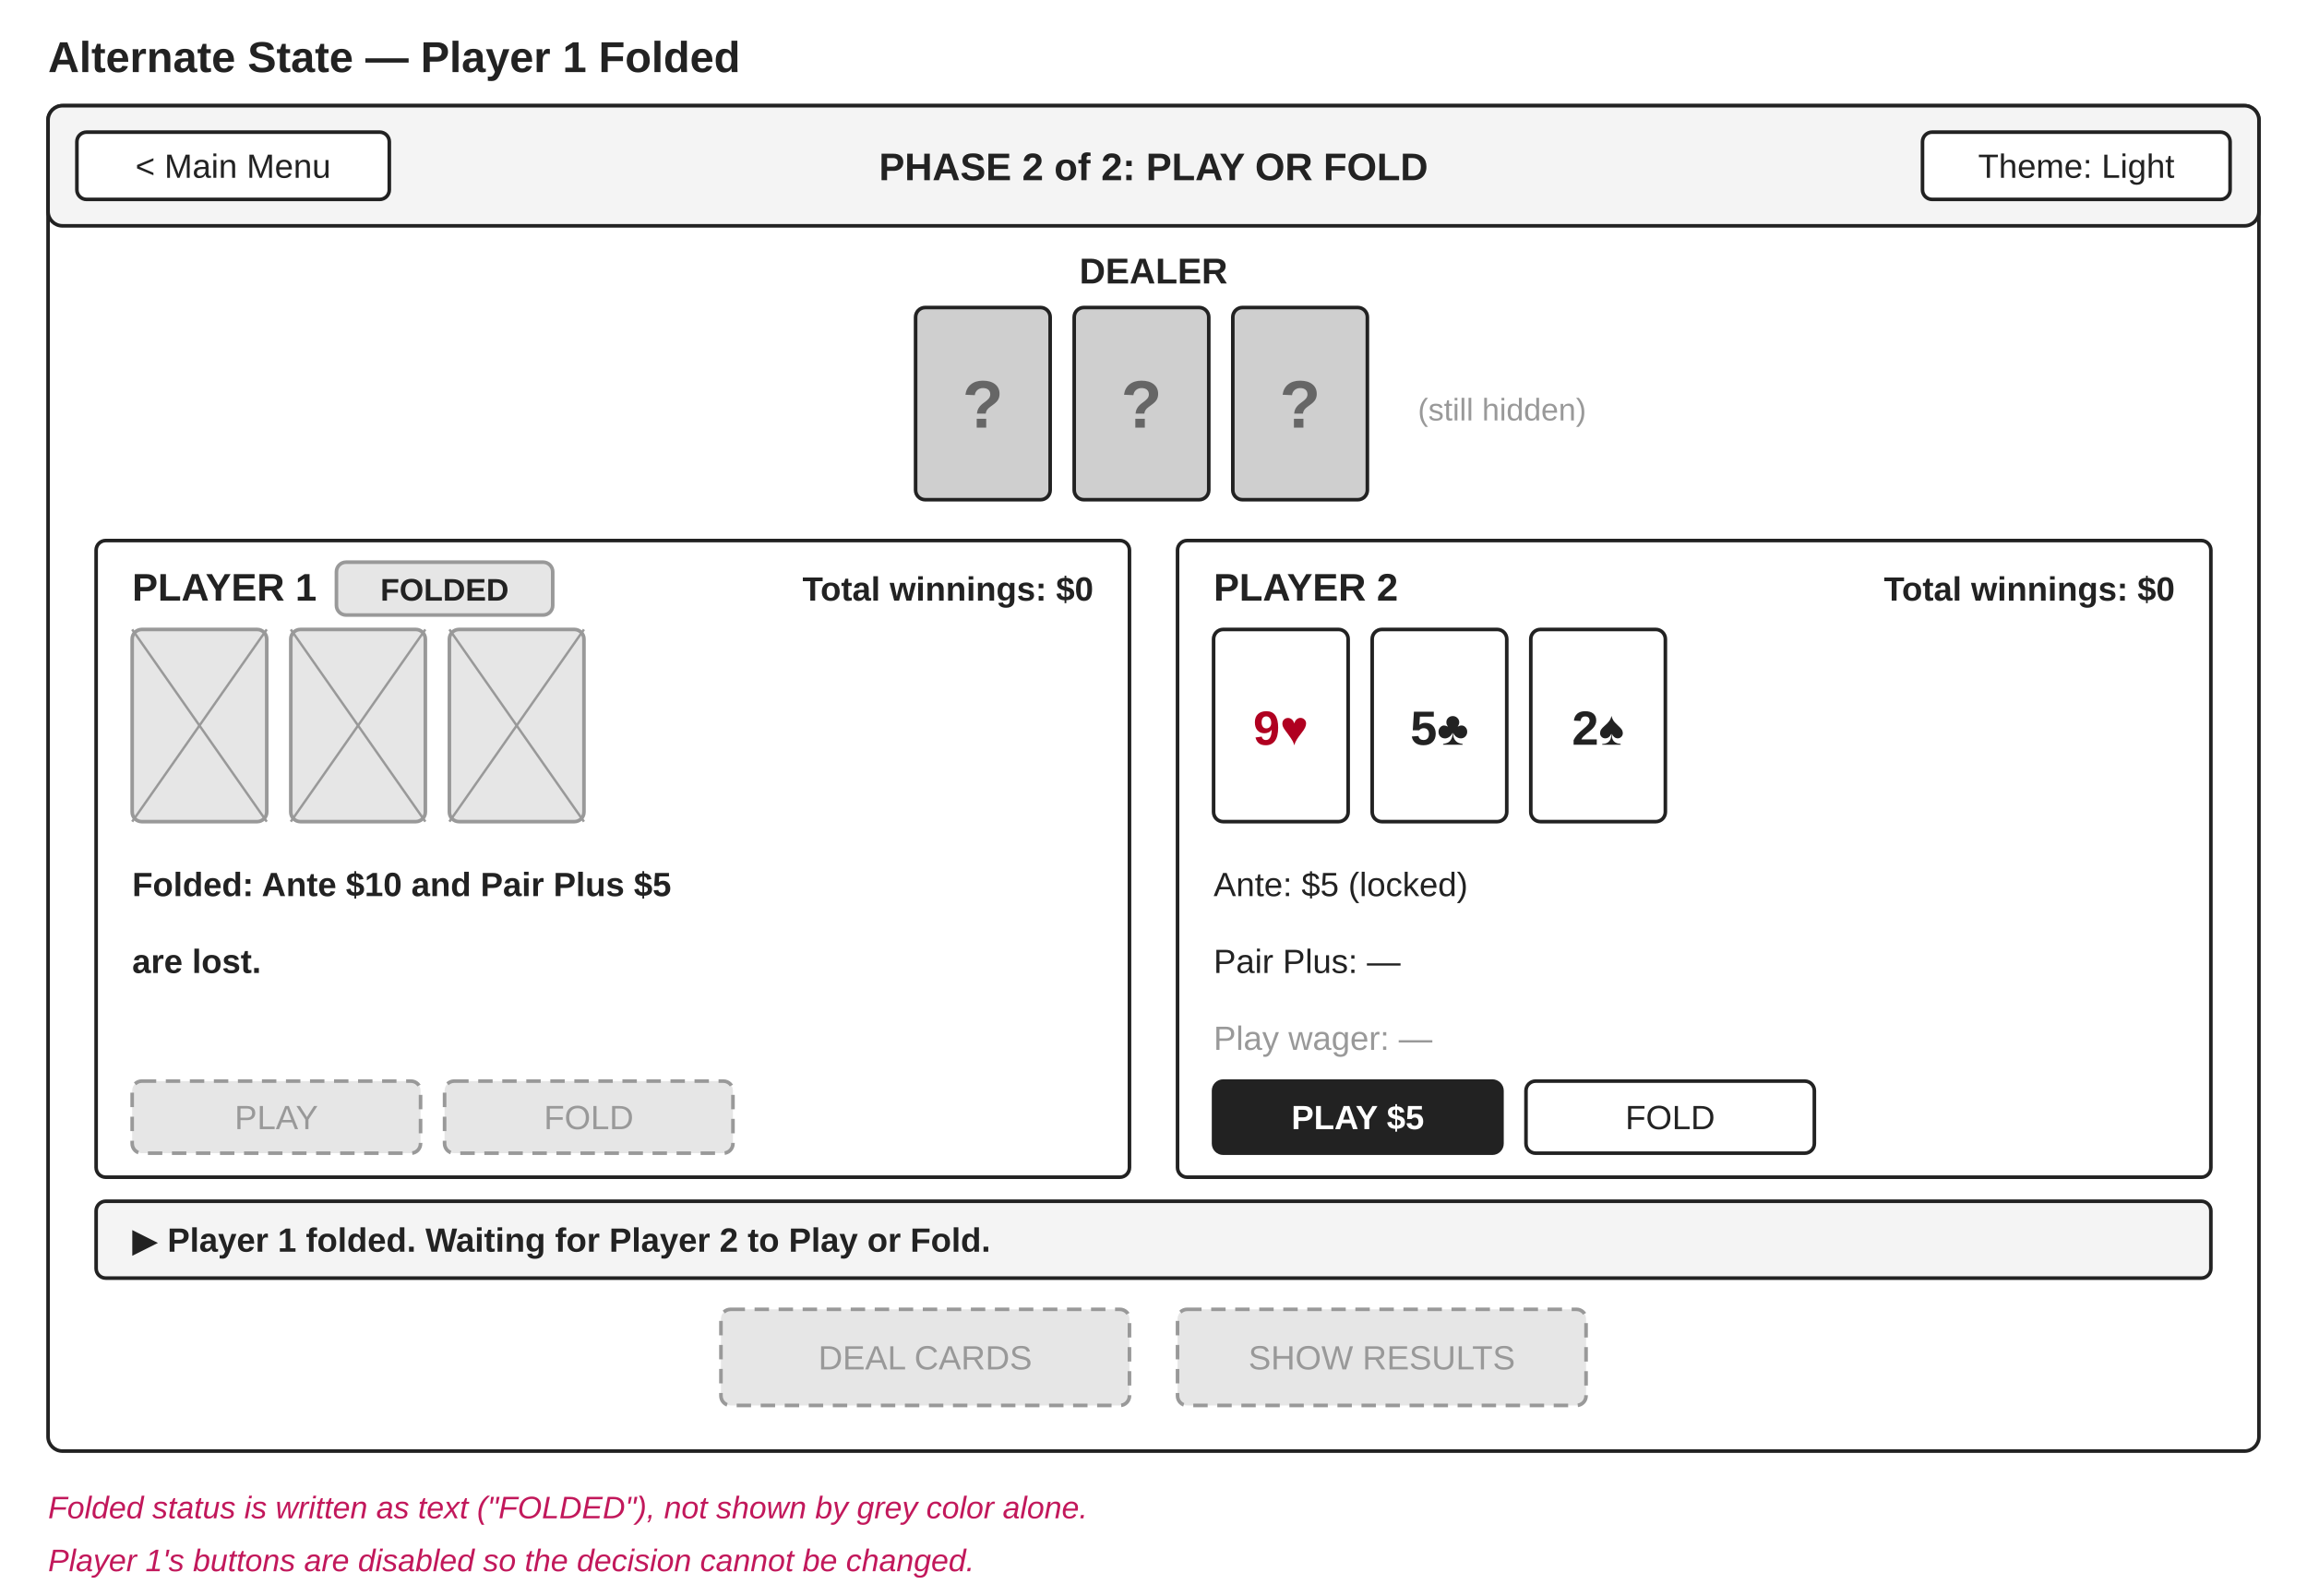
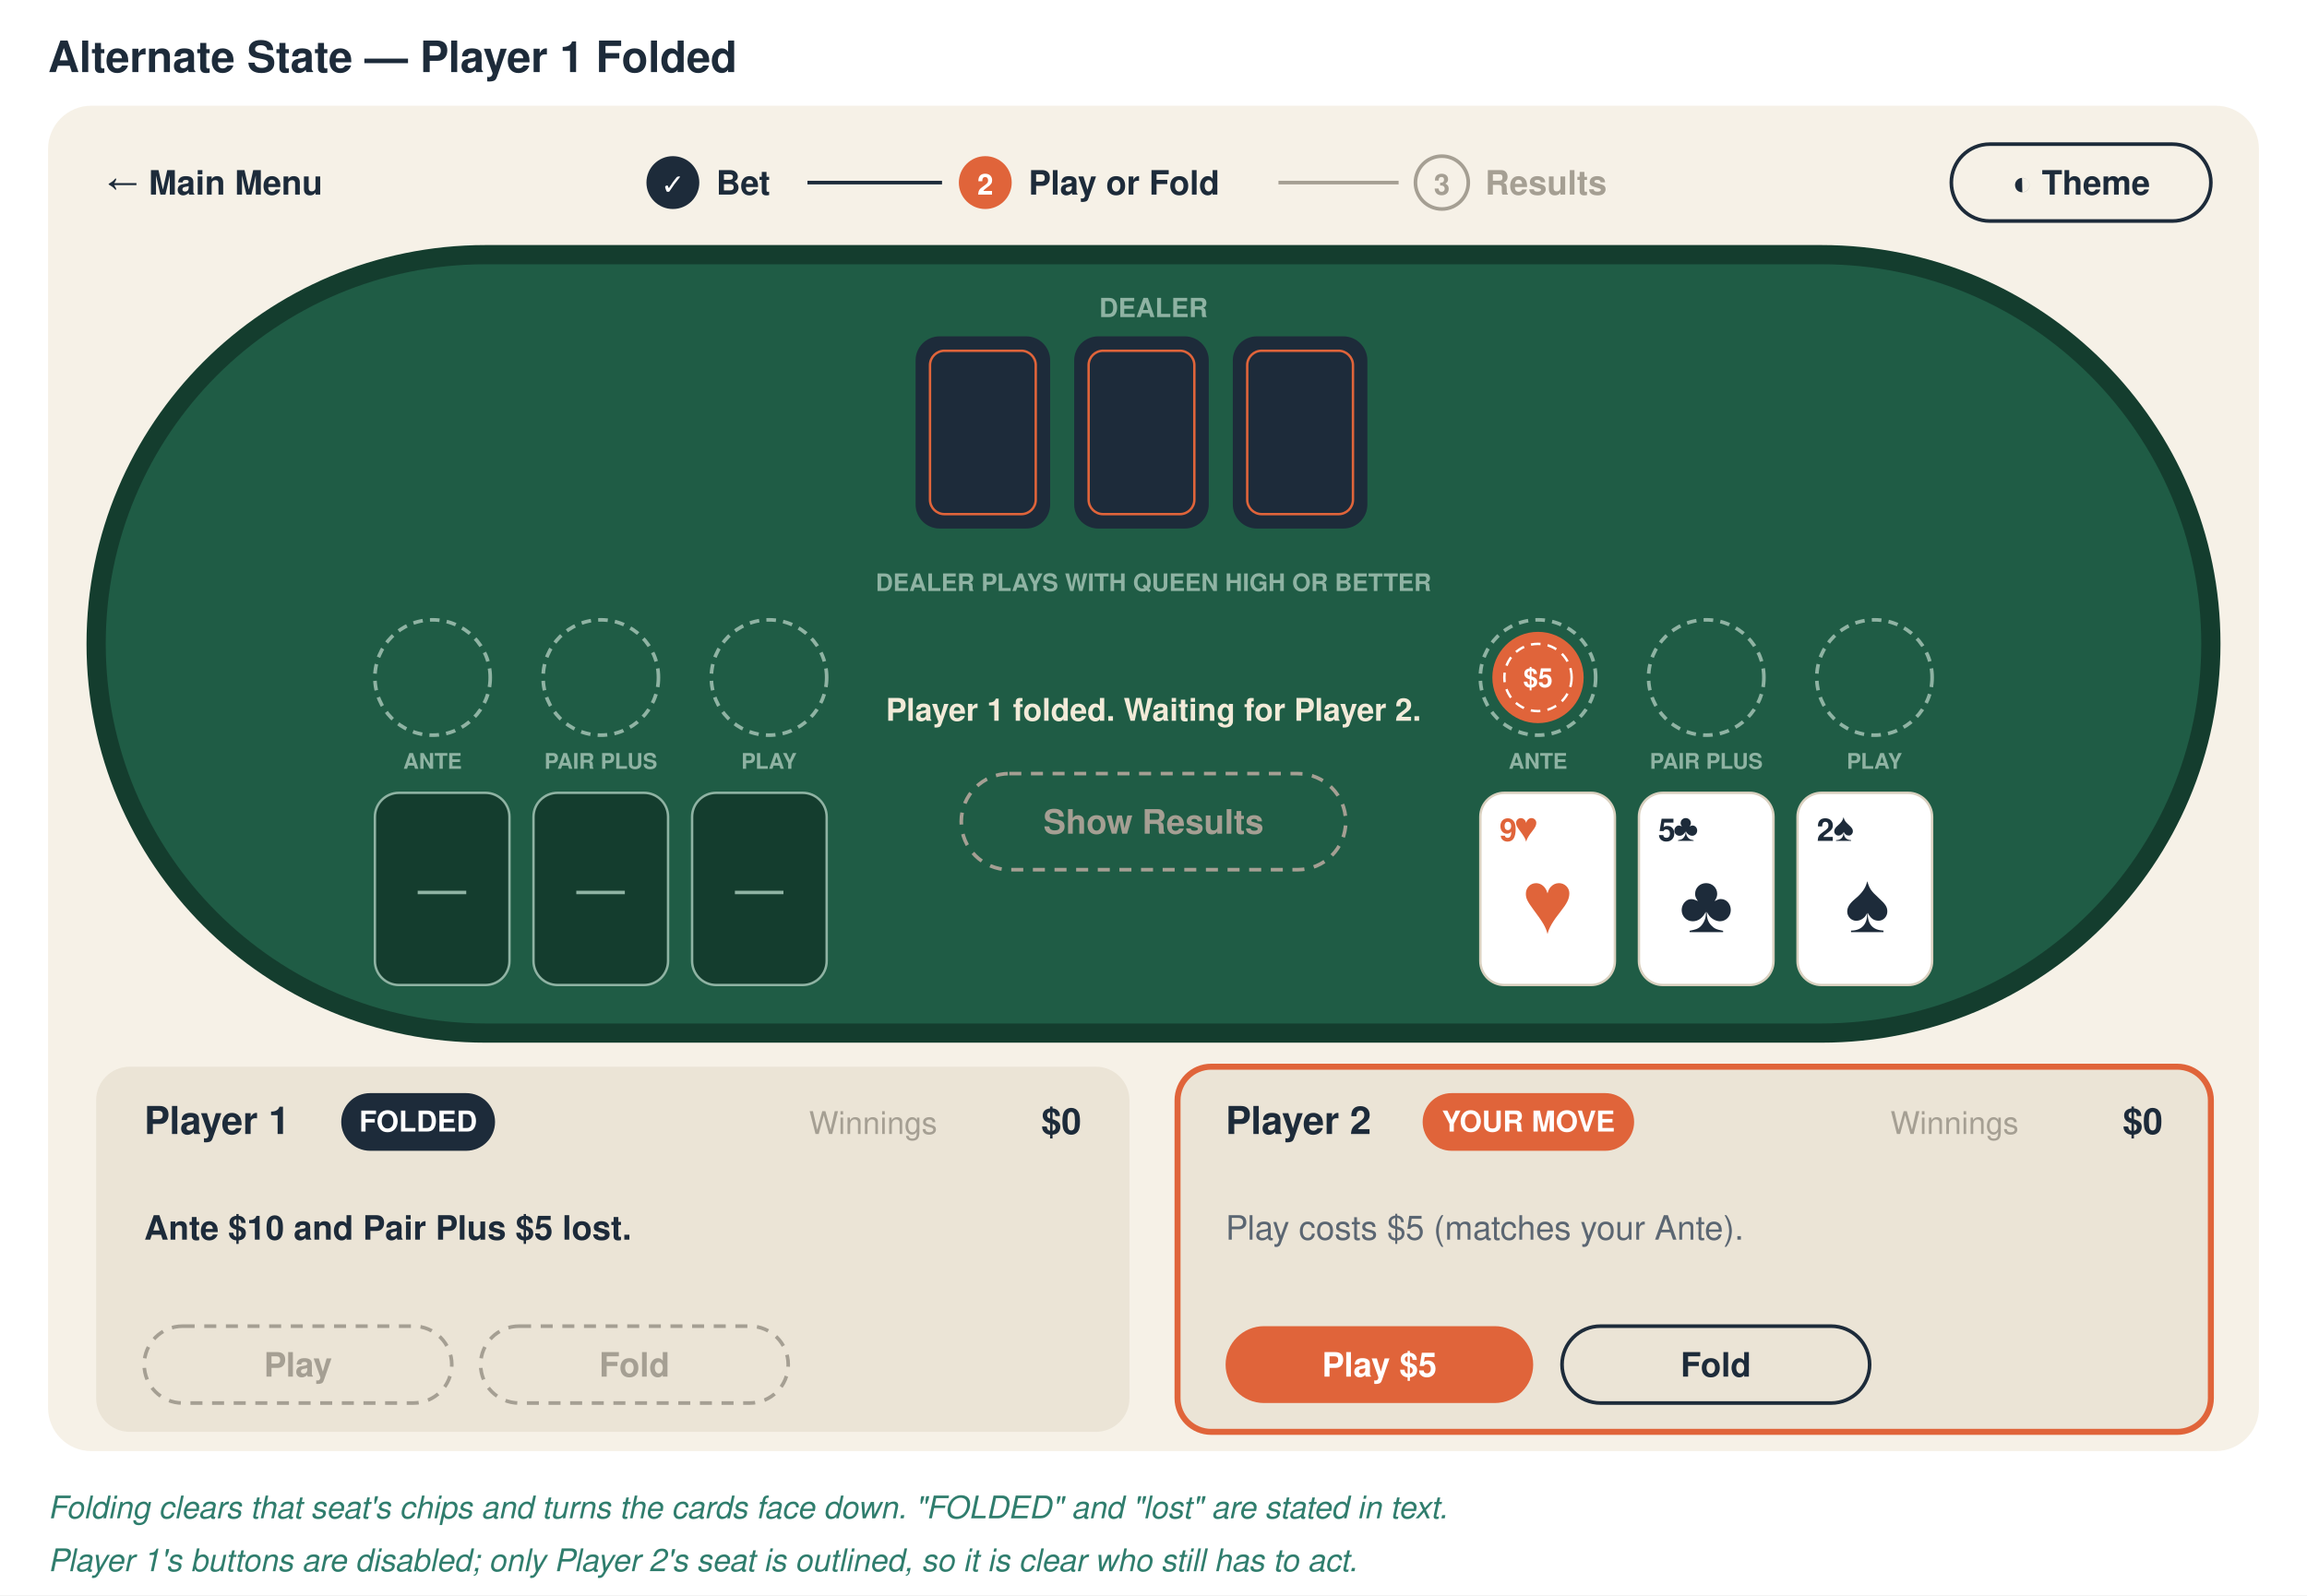
<svg xmlns="http://www.w3.org/2000/svg" width="960" height="664" viewBox="0 0 960 664">
-   <rect x="0" y="0" width="960" height="664" rx="0" fill="#fff" stroke="#fff" stroke-width="1.5" />
-   <text x="20" y="30" font-family="Arial, Helvetica, sans-serif" font-size="18" text-anchor="start" fill="#222" font-weight="bold">Alternate State — Player 1 Folded</text>
-   <rect x="20" y="44" width="920" height="560" rx="6" fill="#fff" stroke="#222" stroke-width="1.5" />
-   <rect x="20" y="44" width="920" height="50" rx="6" fill="#f4f4f4" stroke="#222" stroke-width="1.5" />
-   <rect x="32" y="55" width="130" height="28" rx="4" fill="#fff" stroke="#222" stroke-width="1.5" />
-   <text x="97.0" y="74.0" font-family="Arial, Helvetica, sans-serif" font-size="14" text-anchor="middle" fill="#222">&lt; Main Menu</text>
-   <text x="480" y="75" font-family="Arial, Helvetica, sans-serif" font-size="16" text-anchor="middle" fill="#222" font-weight="bold">PHASE 2 of 2: PLAY OR FOLD</text>
-   <rect x="800" y="55" width="128" height="28" rx="4" fill="#fff" stroke="#222" stroke-width="1.5" />
-   <text x="864.0" y="74.0" font-family="Arial, Helvetica, sans-serif" font-size="14" text-anchor="middle" fill="#222">Theme: Light</text>
-   <text x="480" y="118" font-family="Arial, Helvetica, sans-serif" font-size="15" text-anchor="middle" fill="#222" font-weight="bold">DEALER</text>
-   <rect x="381" y="128" width="56" height="80" rx="4" fill="#cfcfcf" stroke="#222" stroke-width="1.5" />
-   <text x="409.0" y="178" font-family="Arial, Helvetica, sans-serif" font-size="28" text-anchor="middle" fill="#666" font-weight="bold">?</text>
-   <rect x="447" y="128" width="56" height="80" rx="4" fill="#cfcfcf" stroke="#222" stroke-width="1.5" />
-   <text x="475.0" y="178" font-family="Arial, Helvetica, sans-serif" font-size="28" text-anchor="middle" fill="#666" font-weight="bold">?</text>
-   <rect x="513" y="128" width="56" height="80" rx="4" fill="#cfcfcf" stroke="#222" stroke-width="1.5" />
-   <text x="541.0" y="178" font-family="Arial, Helvetica, sans-serif" font-size="28" text-anchor="middle" fill="#666" font-weight="bold">?</text>
-   <text x="590" y="175" font-family="Arial, Helvetica, sans-serif" font-size="13" text-anchor="start" fill="#999">(still hidden)</text>
-   <rect x="40" y="225" width="430" height="265" rx="4" fill="#fff" stroke="#222" stroke-width="1.5" />
-   <text x="55" y="250" font-family="Arial, Helvetica, sans-serif" font-size="16" text-anchor="start" fill="#222" font-weight="bold">PLAYER 1</text>
-   <text x="455" y="250" font-family="Arial, Helvetica, sans-serif" font-size="14" text-anchor="end" fill="#222" font-weight="bold">Total winnings: $0</text>
-   <rect x="140" y="234" width="90" height="22" rx="4" fill="#e6e6e6" stroke="#999" stroke-width="1.5" />
-   <text x="185" y="250" font-family="Arial, Helvetica, sans-serif" font-size="13" text-anchor="middle" fill="#222" font-weight="bold">FOLDED</text>
-   <rect x="55" y="262" width="56" height="80" rx="4" fill="#e6e6e6" stroke="#999" stroke-width="1.5" />
-   <line x1="55" y1="262" x2="111" y2="342" stroke="#999" stroke-width="1" />
-   <line x1="111" y1="262" x2="55" y2="342" stroke="#999" stroke-width="1" />
-   <rect x="121" y="262" width="56" height="80" rx="4" fill="#e6e6e6" stroke="#999" stroke-width="1.5" />
-   <line x1="121" y1="262" x2="177" y2="342" stroke="#999" stroke-width="1" />
-   <line x1="177" y1="262" x2="121" y2="342" stroke="#999" stroke-width="1" />
-   <rect x="187" y="262" width="56" height="80" rx="4" fill="#e6e6e6" stroke="#999" stroke-width="1.5" />
-   <line x1="187" y1="262" x2="243" y2="342" stroke="#999" stroke-width="1" />
-   <line x1="243" y1="262" x2="187" y2="342" stroke="#999" stroke-width="1" />
-   <text x="55" y="373" font-family="Arial, Helvetica, sans-serif" font-size="14" text-anchor="start" fill="#222" font-weight="bold">Folded: Ante $10 and Pair Plus $5</text>
-   <text x="55" y="405" font-family="Arial, Helvetica, sans-serif" font-size="14" text-anchor="start" fill="#222" font-weight="bold">are lost.</text>
-   <rect x="55" y="450" width="120" height="30" rx="4" fill="#e6e6e6" stroke="#999" stroke-width="1.5" stroke-dasharray="6 4" />
-   <text x="115.0" y="470.0" font-family="Arial, Helvetica, sans-serif" font-size="14" text-anchor="middle" fill="#999">PLAY</text>
-   <rect x="185" y="450" width="120" height="30" rx="4" fill="#e6e6e6" stroke="#999" stroke-width="1.5" stroke-dasharray="6 4" />
-   <text x="245.0" y="470.0" font-family="Arial, Helvetica, sans-serif" font-size="14" text-anchor="middle" fill="#999">FOLD</text>
-   <rect x="490" y="225" width="430" height="265" rx="4" fill="#fff" stroke="#222" stroke-width="1.5" />
-   <text x="505" y="250" font-family="Arial, Helvetica, sans-serif" font-size="16" text-anchor="start" fill="#222" font-weight="bold">PLAYER 2</text>
-   <text x="905" y="250" font-family="Arial, Helvetica, sans-serif" font-size="14" text-anchor="end" fill="#222" font-weight="bold">Total winnings: $0</text>
-   <rect x="505" y="262" width="56" height="80" rx="4" fill="#fff" stroke="#222" stroke-width="1.5" />
-   <text x="533.0" y="310" font-family="Arial, Helvetica, sans-serif" font-size="20" text-anchor="middle" fill="#b00020" font-weight="bold">9♥</text>
-   <rect x="571" y="262" width="56" height="80" rx="4" fill="#fff" stroke="#222" stroke-width="1.5" />
-   <text x="599.0" y="310" font-family="Arial, Helvetica, sans-serif" font-size="20" text-anchor="middle" fill="#222" font-weight="bold">5♣</text>
-   <rect x="637" y="262" width="56" height="80" rx="4" fill="#fff" stroke="#222" stroke-width="1.5" />
-   <text x="665.0" y="310" font-family="Arial, Helvetica, sans-serif" font-size="20" text-anchor="middle" fill="#222" font-weight="bold">2♠</text>
-   <text x="505" y="373" font-family="Arial, Helvetica, sans-serif" font-size="14" text-anchor="start" fill="#222">Ante:  $5  (locked)</text>
-   <text x="505" y="405" font-family="Arial, Helvetica, sans-serif" font-size="14" text-anchor="start" fill="#222">Pair Plus:  —</text>
-   <text x="505" y="437" font-family="Arial, Helvetica, sans-serif" font-size="14" text-anchor="start" fill="#999">Play wager: —</text>
-   <rect x="505" y="450" width="120" height="30" rx="4" fill="#222" stroke="#222" stroke-width="1.5" />
-   <text x="565.0" y="470.0" font-family="Arial, Helvetica, sans-serif" font-size="14" text-anchor="middle" fill="#fff" font-weight="bold">PLAY $5</text>
-   <rect x="635" y="450" width="120" height="30" rx="4" fill="#fff" stroke="#222" stroke-width="1.5" />
-   <text x="695.0" y="470.0" font-family="Arial, Helvetica, sans-serif" font-size="14" text-anchor="middle" fill="#222">FOLD</text>
-   <rect x="40" y="500" width="880" height="32" rx="4" fill="#f4f4f4" stroke="#222" stroke-width="1.5" />
-   <text x="55" y="521" font-family="Arial, Helvetica, sans-serif" font-size="14" text-anchor="start" fill="#222" font-weight="bold">▶ Player 1 folded. Waiting for Player 2 to Play or Fold.</text>
-   <rect x="300" y="545" width="170" height="40" rx="4" fill="#e6e6e6" stroke="#999" stroke-width="1.5" stroke-dasharray="6 4" />
-   <text x="385.0" y="570.0" font-family="Arial, Helvetica, sans-serif" font-size="14" text-anchor="middle" fill="#999">DEAL CARDS</text>
-   <rect x="490" y="545" width="170" height="40" rx="4" fill="#e6e6e6" stroke="#999" stroke-width="1.5" stroke-dasharray="6 4" />
-   <text x="575.0" y="570.0" font-family="Arial, Helvetica, sans-serif" font-size="14" text-anchor="middle" fill="#999">SHOW RESULTS</text>
-   <text x="20" y="632" font-family="Arial, Helvetica, sans-serif" font-size="13" text-anchor="start" fill="#c2185b" font-style="italic">Folded status is written as text ("FOLDED"), not shown by grey color alone.</text>
-   <text x="20" y="654" font-family="Arial, Helvetica, sans-serif" font-size="13" text-anchor="start" fill="#c2185b" font-style="italic">Player 1's buttons are disabled so the decision cannot be changed.</text>
+   <rect x="0" y="0" width="960" height="664" rx="0" fill="#fff" stroke="none" stroke-width="1.5" />
+   <text x="20" y="30" font-family="'Helvetica Neue', Helvetica, Arial, sans-serif" font-size="18" text-anchor="start" fill="#1d2b3a" font-weight="bold">Alternate State — Player 1 Folded</text>
+   <rect x="20" y="44" width="920" height="560" rx="18" fill="#f6f1e7" stroke="none" stroke-width="1.5" />
+   <text x="44" y="81" font-family="'Helvetica Neue', Helvetica, Arial, sans-serif" font-size="14" text-anchor="start" fill="#1d2b3a" font-weight="bold">← Main Menu</text>
+   <circle cx="280" cy="76" r="11" fill="#1d2b3a" stroke="none" stroke-width="1.5" />
+   <text x="280" y="81" font-family="'Helvetica Neue', Helvetica, Arial, sans-serif" font-size="12" text-anchor="middle" fill="#fff" font-weight="bold">✓</text>
+   <text x="298" y="81" font-family="'Helvetica Neue', Helvetica, Arial, sans-serif" font-size="14" text-anchor="start" fill="#1d2b3a" font-weight="bold">Bet</text>
+   <line x1="336" y1="76" x2="392" y2="76" stroke="#1d2b3a" stroke-width="1.5" />
+   <circle cx="410" cy="76" r="11" fill="#e0643a" stroke="none" stroke-width="1.5" />
+   <text x="410" y="81" font-family="'Helvetica Neue', Helvetica, Arial, sans-serif" font-size="12" text-anchor="middle" fill="#fff" font-weight="bold">2</text>
+   <text x="428" y="81" font-family="'Helvetica Neue', Helvetica, Arial, sans-serif" font-size="14" text-anchor="start" fill="#1d2b3a" font-weight="bold">Play or Fold</text>
+   <line x1="532" y1="76" x2="582" y2="76" stroke="#a59f93" stroke-width="1.5" />
+   <circle cx="600" cy="76" r="11" fill="none" stroke="#a59f93" stroke-width="1.5" />
+   <text x="600" y="81" font-family="'Helvetica Neue', Helvetica, Arial, sans-serif" font-size="12" text-anchor="middle" fill="#a59f93" font-weight="bold">3</text>
+   <text x="618" y="81" font-family="'Helvetica Neue', Helvetica, Arial, sans-serif" font-size="14" text-anchor="start" fill="#a59f93" font-weight="bold">Results</text>
+   <rect x="812" y="60" width="108" height="32" rx="16.0" fill="none" stroke="#1d2b3a" stroke-width="1.5" />
+   <text x="866.0" y="81.0" font-family="'Helvetica Neue', Helvetica, Arial, sans-serif" font-size="14" text-anchor="middle" fill="#1d2b3a" font-weight="bold">◐ Theme</text>
+   <rect x="40" y="106" width="880" height="324" rx="162" fill="#1f5c45" stroke="#143d2e" stroke-width="8" />
+   <text x="480" y="132" font-family="'Helvetica Neue', Helvetica, Arial, sans-serif" font-size="11" text-anchor="middle" fill="#8fb3a3" font-weight="bold">DEALER</text>
+   <rect x="381" y="140" width="56" height="80" rx="10" fill="#1d2b3a" stroke="none" stroke-width="1.5" />
+   <rect x="387" y="146" width="44" height="68" rx="6" fill="none" stroke="#e0643a" stroke-width="1" />
+   <rect x="447" y="140" width="56" height="80" rx="10" fill="#1d2b3a" stroke="none" stroke-width="1.5" />
+   <rect x="453" y="146" width="44" height="68" rx="6" fill="none" stroke="#e0643a" stroke-width="1" />
+   <rect x="513" y="140" width="56" height="80" rx="10" fill="#1d2b3a" stroke="none" stroke-width="1.5" />
+   <rect x="519" y="146" width="44" height="68" rx="6" fill="none" stroke="#e0643a" stroke-width="1" />
+   <text x="480" y="246" font-family="'Helvetica Neue', Helvetica, Arial, sans-serif" font-size="10" text-anchor="middle" fill="#8fb3a3" font-weight="bold">DEALER PLAYS WITH QUEEN HIGH OR BETTER</text>
+   <circle cx="180" cy="282" r="24" fill="none" stroke="#8fb3a3" stroke-width="1.5" stroke-dasharray="4 3" />
+   <text x="180" y="320" font-family="'Helvetica Neue', Helvetica, Arial, sans-serif" font-size="9" text-anchor="middle" fill="#8fb3a3" font-weight="bold">ANTE</text>
+   <circle cx="250" cy="282" r="24" fill="none" stroke="#8fb3a3" stroke-width="1.5" stroke-dasharray="4 3" />
+   <text x="250" y="320" font-family="'Helvetica Neue', Helvetica, Arial, sans-serif" font-size="9" text-anchor="middle" fill="#8fb3a3" font-weight="bold">PAIR PLUS</text>
+   <circle cx="320" cy="282" r="24" fill="none" stroke="#8fb3a3" stroke-width="1.5" stroke-dasharray="4 3" />
+   <text x="320" y="320" font-family="'Helvetica Neue', Helvetica, Arial, sans-serif" font-size="9" text-anchor="middle" fill="#8fb3a3" font-weight="bold">PLAY</text>
+   <rect x="156" y="330" width="56" height="80" rx="10" fill="#143d2e" stroke="#8fb3a3" stroke-width="1" />
+   <text x="184.0" y="377" font-family="'Helvetica Neue', Helvetica, Arial, sans-serif" font-size="20" text-anchor="middle" fill="#8fb3a3">—</text>
+   <rect x="222" y="330" width="56" height="80" rx="10" fill="#143d2e" stroke="#8fb3a3" stroke-width="1" />
+   <text x="250.0" y="377" font-family="'Helvetica Neue', Helvetica, Arial, sans-serif" font-size="20" text-anchor="middle" fill="#8fb3a3">—</text>
+   <rect x="288" y="330" width="56" height="80" rx="10" fill="#143d2e" stroke="#8fb3a3" stroke-width="1" />
+   <text x="316.0" y="377" font-family="'Helvetica Neue', Helvetica, Arial, sans-serif" font-size="20" text-anchor="middle" fill="#8fb3a3">—</text>
+   <circle cx="640" cy="282" r="24" fill="none" stroke="#8fb3a3" stroke-width="1.5" stroke-dasharray="4 3" />
+   <circle cx="640" cy="282" r="19" fill="#e0643a" stroke="none" stroke-width="1.5" />
+   <circle cx="640" cy="282" r="14" fill="none" stroke="#fff" stroke-width="1" stroke-dasharray="4 3" />
+   <text x="640" y="286" font-family="'Helvetica Neue', Helvetica, Arial, sans-serif" font-size="11" text-anchor="middle" fill="#fff" font-weight="bold">$5</text>
+   <text x="640" y="320" font-family="'Helvetica Neue', Helvetica, Arial, sans-serif" font-size="9" text-anchor="middle" fill="#8fb3a3" font-weight="bold">ANTE</text>
+   <circle cx="710" cy="282" r="24" fill="none" stroke="#8fb3a3" stroke-width="1.5" stroke-dasharray="4 3" />
+   <text x="710" y="320" font-family="'Helvetica Neue', Helvetica, Arial, sans-serif" font-size="9" text-anchor="middle" fill="#8fb3a3" font-weight="bold">PAIR PLUS</text>
+   <circle cx="780" cy="282" r="24" fill="none" stroke="#8fb3a3" stroke-width="1.5" stroke-dasharray="4 3" />
+   <text x="780" y="320" font-family="'Helvetica Neue', Helvetica, Arial, sans-serif" font-size="9" text-anchor="middle" fill="#8fb3a3" font-weight="bold">PLAY</text>
+   <rect x="616" y="330" width="56" height="80" rx="10" fill="#fff" stroke="#d9d0bf" stroke-width="1" />
+   <text x="624" y="350" font-family="'Helvetica Neue', Helvetica, Arial, sans-serif" font-size="13" text-anchor="start" fill="#e0643a" font-weight="bold">9♥</text>
+   <text x="644.0" y="388" font-family="'Helvetica Neue', Helvetica, Arial, sans-serif" font-size="28" text-anchor="middle" fill="#e0643a">♥</text>
+   <rect x="682" y="330" width="56" height="80" rx="10" fill="#fff" stroke="#d9d0bf" stroke-width="1" />
+   <text x="690" y="350" font-family="'Helvetica Neue', Helvetica, Arial, sans-serif" font-size="13" text-anchor="start" fill="#1d2b3a" font-weight="bold">5♣</text>
+   <text x="710.0" y="388" font-family="'Helvetica Neue', Helvetica, Arial, sans-serif" font-size="28" text-anchor="middle" fill="#1d2b3a">♣</text>
+   <rect x="748" y="330" width="56" height="80" rx="10" fill="#fff" stroke="#d9d0bf" stroke-width="1" />
+   <text x="756" y="350" font-family="'Helvetica Neue', Helvetica, Arial, sans-serif" font-size="13" text-anchor="start" fill="#1d2b3a" font-weight="bold">2♠</text>
+   <text x="776.0" y="388" font-family="'Helvetica Neue', Helvetica, Arial, sans-serif" font-size="28" text-anchor="middle" fill="#1d2b3a">♠</text>
+   <text x="480" y="300" font-family="'Helvetica Neue', Helvetica, Arial, sans-serif" font-size="13" text-anchor="middle" fill="#f2ead8" font-weight="bold">Player 1 folded. Waiting for Player 2.</text>
+   <rect x="400" y="322" width="160" height="40" rx="20.0" fill="none" stroke="#a59f93" stroke-width="1.5" stroke-dasharray="5 4" />
+   <text x="480.0" y="347.0" font-family="'Helvetica Neue', Helvetica, Arial, sans-serif" font-size="14" text-anchor="middle" fill="#a59f93" font-weight="bold">Show Results</text>
+   <rect x="40" y="444" width="430" height="152" rx="14" fill="#ebe4d6" stroke="none" stroke-width="2.5" />
+   <text x="60" y="472" font-family="'Helvetica Neue', Helvetica, Arial, sans-serif" font-size="16" text-anchor="start" fill="#1d2b3a" font-weight="bold">Player 1</text>
+   <rect x="142" y="455" width="64" height="24" rx="12" fill="#1d2b3a" stroke="none" stroke-width="1.2" />
+   <text x="174.0" y="471" font-family="'Helvetica Neue', Helvetica, Arial, sans-serif" font-size="12" text-anchor="middle" fill="#fff" font-weight="bold">FOLDED</text>
+   <text x="390" y="472" font-family="'Helvetica Neue', Helvetica, Arial, sans-serif" font-size="13" text-anchor="end" fill="#a59f93">Winnings</text>
+   <text x="450" y="472" font-family="'Helvetica Neue', Helvetica, Arial, sans-serif" font-size="15" text-anchor="end" fill="#1d2b3a" font-weight="bold">$0</text>
+   <text x="60" y="516" font-family="'Helvetica Neue', Helvetica, Arial, sans-serif" font-size="14" text-anchor="start" fill="#1d2b3a" font-weight="bold">Ante $10 and Pair Plus $5 lost.</text>
+   <rect x="60" y="552" width="128" height="32" rx="16.0" fill="none" stroke="#a59f93" stroke-width="1.5" stroke-dasharray="5 4" />
+   <text x="124.0" y="573.0" font-family="'Helvetica Neue', Helvetica, Arial, sans-serif" font-size="14" text-anchor="middle" fill="#a59f93" font-weight="bold">Play</text>
+   <rect x="200" y="552" width="128" height="32" rx="16.0" fill="none" stroke="#a59f93" stroke-width="1.5" stroke-dasharray="5 4" />
+   <text x="264.0" y="573.0" font-family="'Helvetica Neue', Helvetica, Arial, sans-serif" font-size="14" text-anchor="middle" fill="#a59f93" font-weight="bold">Fold</text>
+   <rect x="490" y="444" width="430" height="152" rx="14" fill="#ebe4d6" stroke="#e0643a" stroke-width="2.5" />
+   <text x="510" y="472" font-family="'Helvetica Neue', Helvetica, Arial, sans-serif" font-size="16" text-anchor="start" fill="#1d2b3a" font-weight="bold">Player 2</text>
+   <rect x="592" y="455" width="88" height="24" rx="12" fill="#e0643a" stroke="none" stroke-width="1.2" />
+   <text x="636.0" y="471" font-family="'Helvetica Neue', Helvetica, Arial, sans-serif" font-size="12" text-anchor="middle" fill="#fff" font-weight="bold">YOUR MOVE</text>
+   <text x="840" y="472" font-family="'Helvetica Neue', Helvetica, Arial, sans-serif" font-size="13" text-anchor="end" fill="#a59f93">Winnings</text>
+   <text x="900" y="472" font-family="'Helvetica Neue', Helvetica, Arial, sans-serif" font-size="15" text-anchor="end" fill="#1d2b3a" font-weight="bold">$0</text>
+   <text x="510" y="516" font-family="'Helvetica Neue', Helvetica, Arial, sans-serif" font-size="14" text-anchor="start" fill="#5b6672">Play costs $5 (matches your Ante).</text>
+   <rect x="510" y="552" width="128" height="32" rx="16.0" fill="#e0643a" stroke="none" stroke-width="1.5" />
+   <text x="574.0" y="573.0" font-family="'Helvetica Neue', Helvetica, Arial, sans-serif" font-size="14" text-anchor="middle" fill="#fff" font-weight="bold">Play $5</text>
+   <rect x="650" y="552" width="128" height="32" rx="16.0" fill="none" stroke="#1d2b3a" stroke-width="1.5" />
+   <text x="714.0" y="573.0" font-family="'Helvetica Neue', Helvetica, Arial, sans-serif" font-size="14" text-anchor="middle" fill="#1d2b3a" font-weight="bold">Fold</text>
+   <text x="20" y="632" font-family="'Helvetica Neue', Helvetica, Arial, sans-serif" font-size="13" text-anchor="start" fill="#2f7d6d" font-style="italic">Folding clears that seat's chips and turns the cards face down. "FOLDED" and "lost" are stated in text.</text>
+   <text x="20" y="654" font-family="'Helvetica Neue', Helvetica, Arial, sans-serif" font-size="13" text-anchor="start" fill="#2f7d6d" font-style="italic">Player 1's buttons are disabled; only Player 2's seat is outlined, so it is clear who still has to act.</text>
</svg>
